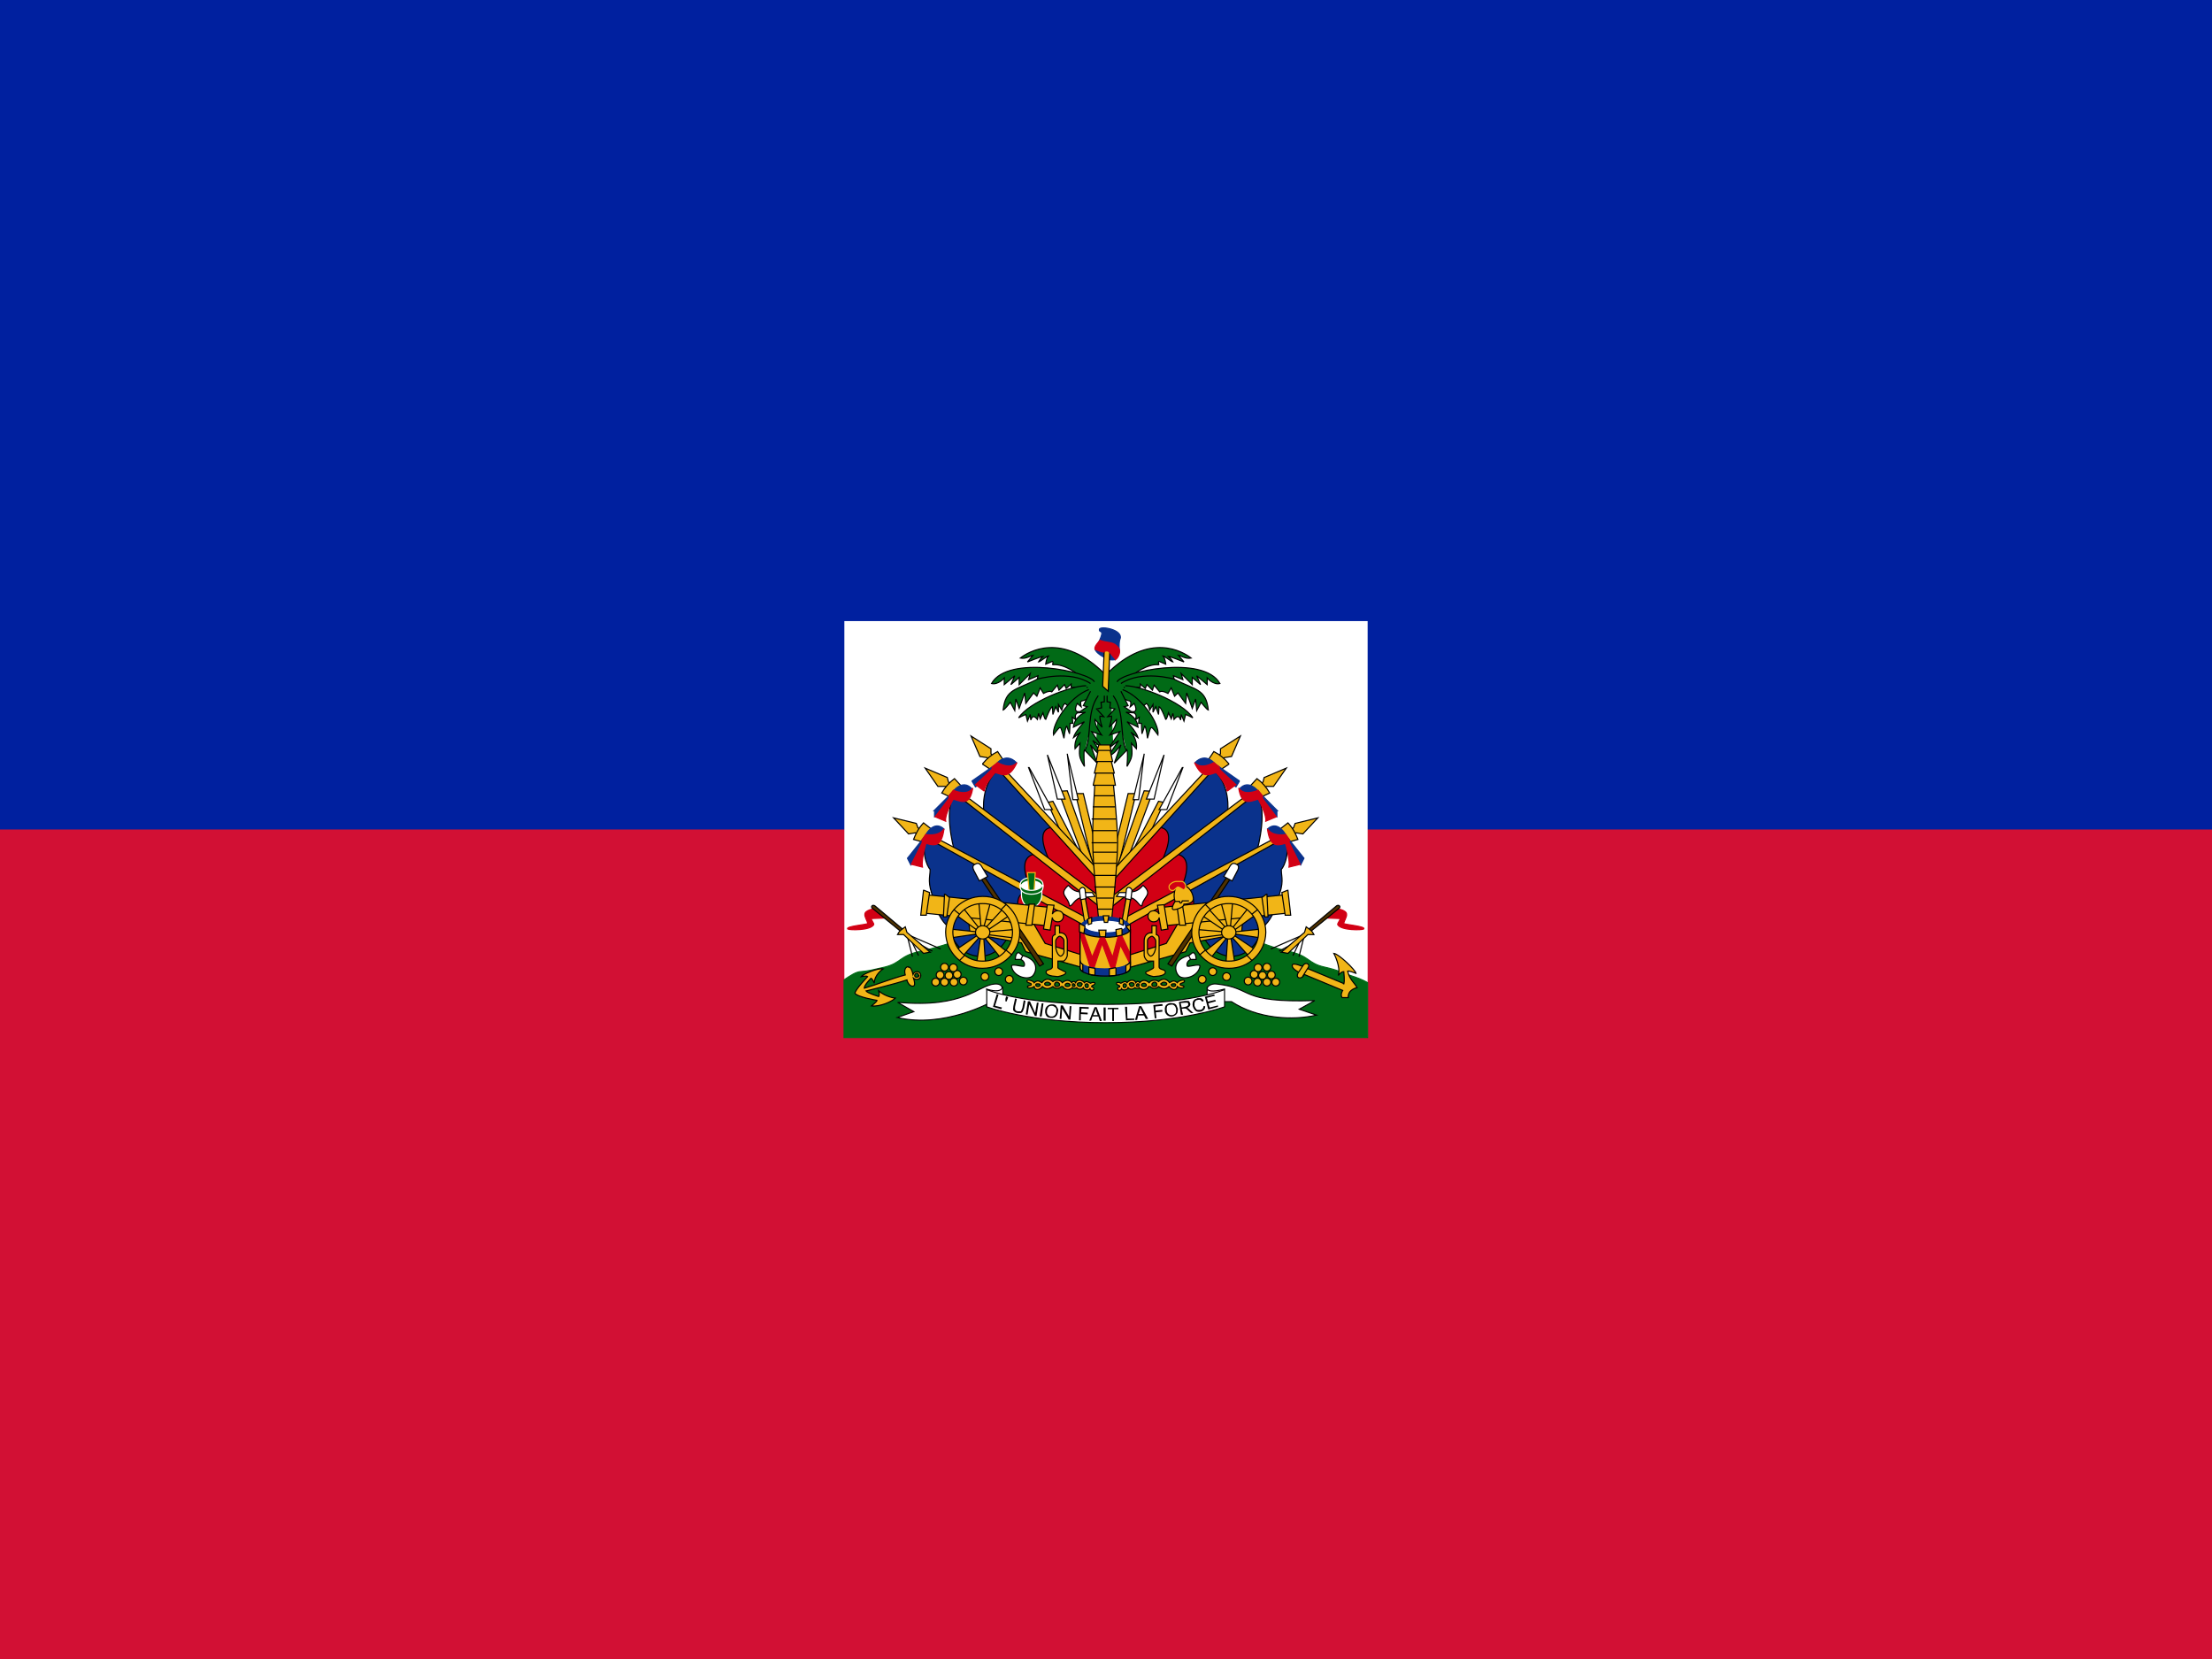
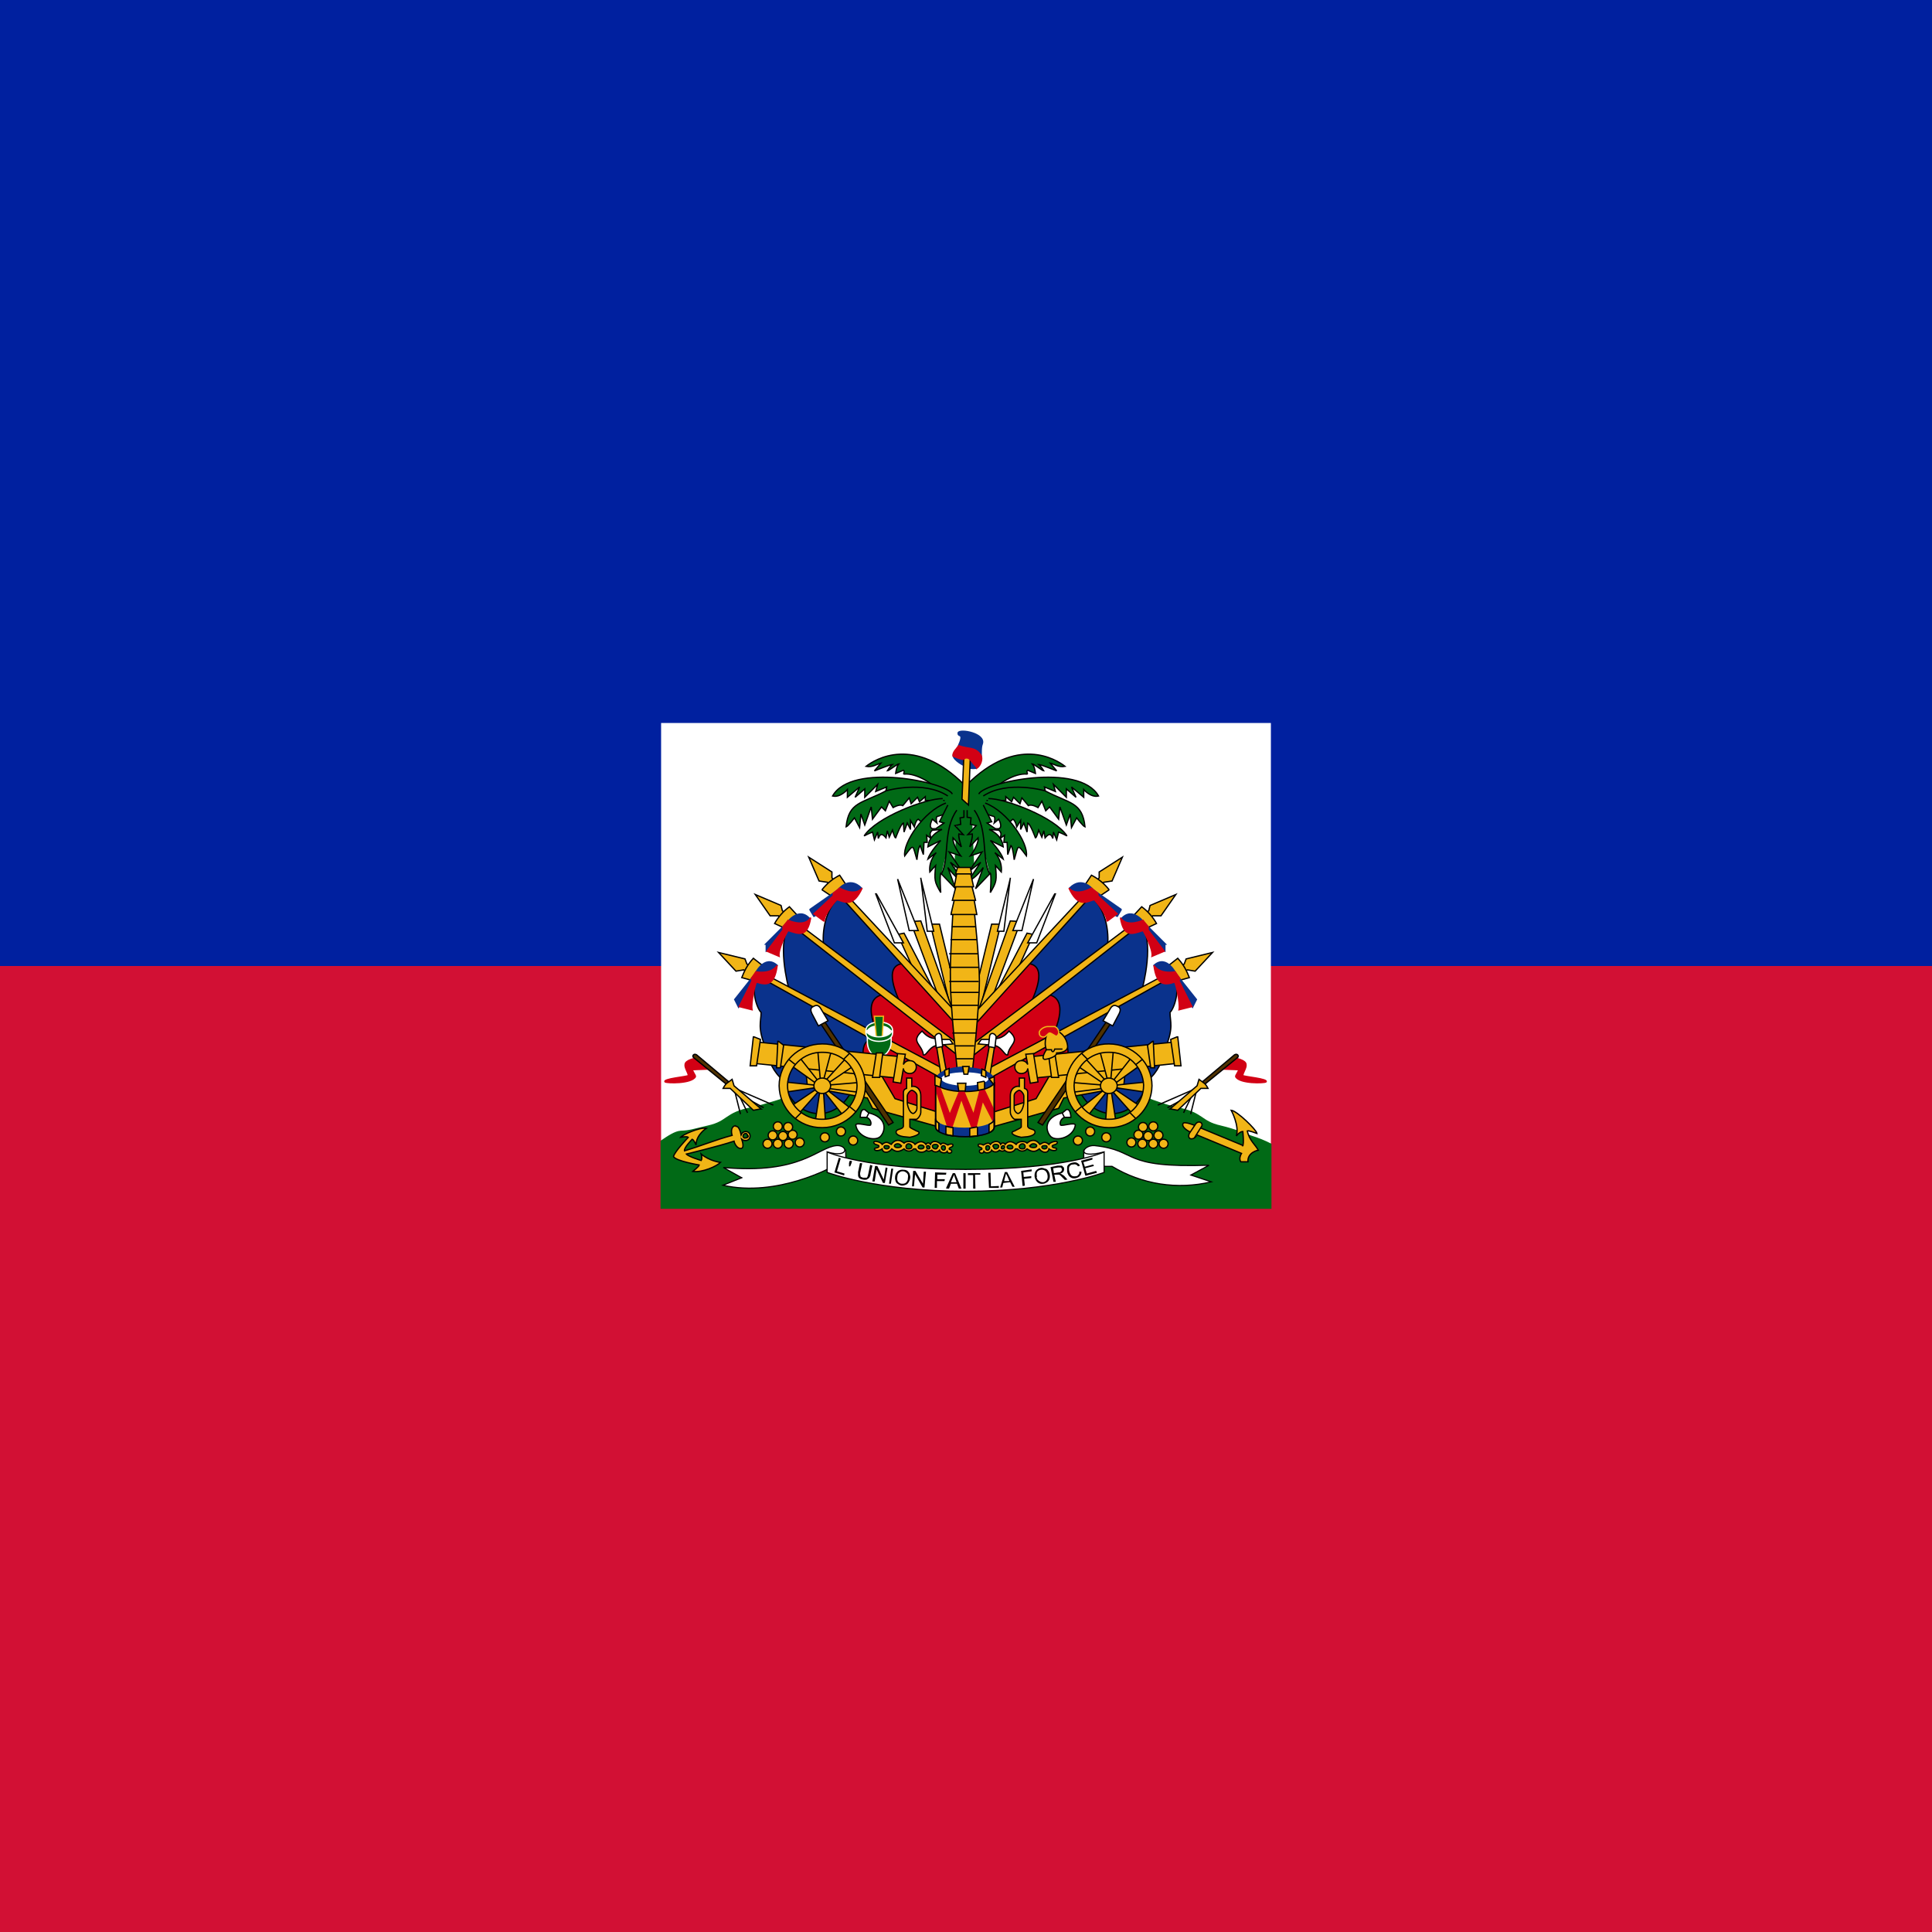
- <svg xmlns="http://www.w3.org/2000/svg" xmlns:xlink="http://www.w3.org/1999/xlink" id="flag-icons-ht" viewBox="0 0 640 480">
-   <path fill="#d21034" d="M0 0h640v480H0z" />
-   <path fill="#00209f" d="M0 0h640v240H0z" />
+ <svg xmlns="http://www.w3.org/2000/svg" xmlns:xlink="http://www.w3.org/1999/xlink" id="flag-icons-ht" viewBox="0 0 512 512">
+   <path fill="#d21034" d="M0 0h512v512H0z" />
+   <path fill="#00209f" d="M0 0h512v256H0z" />
  <g fill="#f1b517" stroke="#000" stroke-width=".2">
-     <path fill="#fff" stroke="none" d="M244.3 179.7h151.4v120.5H244.3z" />
-     <path fill="#016a16" stroke="#016a16" stroke-width=".3" d="m350.5 266.8-31 1-30.7.3s-15.8 5.8-22.3 7.1c-6.4 1.3-5.6 3.4-10.5 4.6-4 .9-4.5 1.1-6.8 1.3-1.5 0-3.2 1.2-5 2.4v16.7h151.5v-15.9c-1.6-.9-3.2-1.5-4.8-2-2.2-.8-3.7-1.6-7.7-2.5-5-1.1-4.2-3.3-10.6-4.6-6.5-1.3-22.1-8.4-22.1-8.4z" />
-     <g transform="translate(-80) scale(1.6)">
+     <path fill="#fff" stroke="none" d="M175.2 191.6h161.6v128.6H175.2z" />
+     <path fill="#016a16" stroke="#016a16" stroke-width=".3" d="m288.5 284.6-33 1-32.8.3s-16.8 6.3-23.7 7.7c-6.9 1.4-6 3.6-11.3 4.8-4.3 1-4.8 1.3-7.3 1.4-1.5.1-3.3 1.3-5.2 2.6v17.8h161.6v-17a31.8 31.8 0 0 0-5.2-2.1c-2.3-.8-4-1.7-8.2-2.7-5.3-1.2-4.4-3.4-11.3-4.8s-23.6-9-23.6-9z" />
+     <g transform="translate(-170.7) scale(1.70667)">
      <g id="a">
        <path d="M244.5 143.5h1.4l2.6 10.7-.6 3.4-3.4-14z" />
        <path fill="#fff" d="m243 136.3 1 8.3h1l-2-8.2z" />
        <path d="m245.7 154.6-4.3-11.5 1.6-.1 5 14-2.3-2.4z" />
        <path fill="#fff" d="m239.4 136.5 1.8 8h1.4l-3.2-8z" />
        <path d="m241.9 150.6-2.5-5.5 1-.2 4.7 9-3.2-3.3z" />
        <path fill="#fff" d="m236 138.8 2.9 7.6h1.4l-4.2-7.6z" />
        <path fill="#0a328c" d="m242.3 151.4-11.5-12.5c-3.6 2.8-2.9 8-2.9 8l13 10.2 1.3-5.7z" />
        <path fill="#d20014" d="m248.9 158.2-8.5-8.6c-3.6.2-.8 5.5-.6 6.2l9 7.7v-5.3z" />
        <path d="M248.1 156.8 230.6 138l-.7.5 18.6 20.6-.4-2.3zm-18.5-20-.4-.5v-.9l-3.6-2.3 1.6 3.7 1.3.2.3.4.8-.6z" />
        <path d="M227.7 138.1a8.4 8.4 0 0 1 2.7-2.2l1 1.5-2.2 1.8-1.5-1z" />
        <path fill="#0a328c" stroke="#0a328c" d="m225.8 141.3.6 1c.4-.1 4-3.5 4-3.5h2.7l.7-.9c-2-2-3.7.3-3.7.3l-4.3 3z" />
        <path fill="#d20014" stroke="#d20014" d="M228 143c0-1 1.8-3.2 2-3.3 1.3.4 2.5 1.2 3.9-1.8-1.2 1.4-3.5 0-3.5 0l-1 .8v.4l-3 2.8 1.5 1.1z" />
        <path fill="#0a328c" d="m237.3 154.7-14.4-11.4c-2.5 2.5-.4 10.2-.4 10.2l14 7.6.7-6.4z" />
        <path fill="#d20014" d="m249.2 164-11.9-9.6c-4 .6-.8 6.5-.6 7.2l12.5 6.8v-4.5z" />
        <path d="m248.7 162-25.6-19.2-.5.6 26.8 21-.7-2.4zm-26.8-20.2-.4-.4-.2-.8-4-1.7 2.3 3.3h1.3l.4.4.6-.8z" />
        <path d="M220.3 143.4a8.2 8.2 0 0 1 2.3-2.6l1.2 1.3-1.8 2.1-1.7-.8z" />
        <path fill="#0a328c" stroke="#0a328c" d="M219 146.6v1.1c.4-.2 3.7-3.7 3.7-3.7l2.5-.5.6-.8c-1.8-2.1-3.7.7-3.7.7l-3.2 3.2z" />
        <path fill="#d20014" stroke="#d20014" d="M221 148.5c-.2-1 1.2-3.8 1.4-4 1.6.5 3 1.2 3.5-2-1 1.6-3.5.4-3.5.4l-.8 1v.5l-2.5 3.3 1.9.8z" />
        <path fill="#0a328c" d="M236.2 161.7a2783.3 2783.3 0 0 1-18.5-10.5c-1.3 2.3-.1 5.5.5 6 0 1.5-.6 2.3.7 5.5.4 2 1.3 3.9 2.7 5 1.6 6.4 8.2 6.9 10.7 1.6l4-7.6z" />
        <path fill="#d20014" d="m248.3 168.5-12.5-7.3c-4 .5 0 8 .3 8.7l12.2 4.3v-5.7z" />
        <path d="m246.2 165.8-28.3-15-.5.6 30 16.7-1.2-2.3zM216.5 150l-.5-.3-.3-.8-4.1-1 2.7 2.9 1.2-.2.6.3.4-.9z" />
        <path d="M215.2 151.8c.4-1 .8-1.9 1.8-3l1.4 1.1-1.4 2.4-1.8-.5z" />
        <path fill="#0a328c" stroke="#0a328c" d="m214.1 155.2.6 1.2 3-4.6 2.5-.9.5-1c-2-1.8-3.5 1.4-3.5 1.4l-3.1 3.9z" />
        <path fill="#d20014" stroke="#d20014" d="M216.8 156.8c-.2-1 .5-4.2.7-4.3 1.5.5 2.8.6 3.2-2.6-1 1.5-3.3 1-3.3 1l-.7 1 .1.4-2 4 2 .5z" />
      </g>
      <use xlink:href="#a" width="100%" height="100%" transform="matrix(-1 0 0 1 499.9 0)" />
    </g>
-     <g transform="translate(-80) scale(1.6)">
+     <g transform="translate(-170.7) scale(1.70667)">
      <path fill="#016a16" stroke="#016a16" d="m248.8 125.6-.5 9h2.9l-.4-9 3-.3-.3-3.6-7.5.3v3.2l2.8.4z" />
      <g id="b" fill="#016a16">
        <path d="M249.8 121.9c-7.8-7.8-13.9-4-15.3-2.9 1 .2 1.8-.4 2.3-.5l-1 1.2s2.5-1 2.8-1c-.4.3-.8 1-.8 1 .2 0 1.6-1.1 1.8-1.1-.4.4-.5 1.5-.5 1.5l1.2-.5c.3.2-.1.6.1.6 2-.2 4.7 1.7 5 2.3" />
        <path d="M247.9 123.3c-.8-1.8-15.6-5-18.6.3 1.2.3 2.3-1 2.3-1v1.2l1.9-1.6-.7 1.6 1.5-1.3v1.3l2-2-.3 1.1 1.7-.7-.2 1" />
        <path d="M247.2 123.6c-3.8-2.5-9.6-.8-9.6-.8-3.8 2-5.8 1.7-6.2 5.6.3-.1 1.3-1.4 1.3-1.4l.8 1.5.2-2.1.6 1.7 1-2.8.2 1.9 1.4-1.9.6.6.6-1.5.6 1s1-.6 1.5-.3l1-1.2.3.9 1-1 .3.7.9-.8v.6h3" />
        <path d="M246.4 124c-2.7 0-10.3 2.9-12.2 5.8a13.3 13.3 0 0 1 1.3-.6l.3 1.2.5-1.2.1 1c.3-.8.6-.8 1.2-.1l.2-1.1.3 1 .5-1.1s.3 1.2.5 1.2c0 0 .8-2.2 1.2-2.3l.1 1.4.5-1.4.5 1v-1.4l.6 1s.2-1 .6-1.2l.8.7 3.4-2.5" />
        <path d="M246.9 124.7c-3.5 1.3-6.7 6.2-6.4 8.2 1.5-2 1.2-1.7 1.9.6 0 0 .2-2 .5-2.2l.5 1.4.1-1.9h.5l-.1-1.1.7.5c-.2-.7-.3-.9.4-1.5 0 0-1 .1-.2-1.5l.7.6s-.2-.7 0-1l2.6-.8" />
        <path d="m247.2 125-1.3 2.6.7.2-1.6 1.1 1.3-.1s-2 .7-2.2 2.7l2-1s-1.7 1.8-2 2.9l1.3-1s-1.2 1.2-1 3l.9-1c-.2 2.3-.2 2.5.8 4.2 0 0-.2-2.6 0-3l2.3 2.4-1.2-3.3s1.4 2 2.2 1.9l-1.8-2.7 1.8 1.4-2-3 1.8.6s-1.3-1.7-1.2-2.8l1.3 1.4s-.5-1.5-.4-2l.7.1-1.3-1.4.9-.2-.1-1 .6-.1v-1.1m-1.1 0c-2.2 3-1.1 7.5-2.4 9.9" />
      </g>
      <use xlink:href="#b" width="100%" height="100%" transform="matrix(-1 0 0 1 499.9 0)" />
      <path d="M251 166.5s1.1-10 1.1-14.2c0-3.4-.8-10.8-.8-10.8H248s-.5 7.4-.4 10.8c0 4.2 1.1 14.2 1.1 14.2h2.3z" />
      <path d="M247.7 142h4l-.5-2.7h-2.9l-.6 2.6z" />
      <path d="M248 139.8h3.5l-.7-2.7h-2.2l-.7 2.7z" />
      <path d="M248.2 137.7h3l-.6-2.7h-1.9l-.5 2.7z" />
      <path d="M250.7 134.7h-2l-.3 1h2.5l-.2-1zm.4 29.7h-2.6m2.8-2h-3m3.4-2h-3.8m4-2.1h-4m4-2.2h-4.1m4.2-2h-4.4m4.4-1.7h-4.6m4.6-2.2h-4.6m4.5-2.1h-4.5m4.3-2.2h-4.1m3.9-2h-3.7" />
      <path fill="#0a328c" stroke="#0a328c" d="M250 119c-.8-.3-2.3-1.3-1.9-1.9l.7-1.2c1-2.2 0-1.4 0-2-.2-.8 3.8-.2 3.8 1.3 0 .5-.3.2-.2 2.6l-.8 1.5a3.5 3.5 0 0 1-1.7-.2z" />
      <path d="m250.4 125-1-.9.3-7.1 1 .3-.3 7.6z" />
      <path fill="#d20014" stroke="#d20014" d="M251.7 119.3c.6-.4 1-1.5.6-2.1-1-1.3-1.7-.8-3.4-1.4-.3.4-1 1-.9 1.6 2.3 1 1.4.2 2.2.3.4 0 .6.5 1.5 1.5z" />
    </g>
-     <g transform="translate(-80) scale(1.6)">
+     <g transform="translate(-170.7) scale(1.70667)">
      <use xlink:href="#c" width="100%" height="100%" transform="matrix(1 0 0 -1 0 320.4)" />
      <path fill="#016a16" stroke="#fff" stroke-linecap="round" d="M238.4 161.8c0 1.2-.9 2.3-1.9 2.3s-1.8-1-1.8-2.4v-1.2h3.7v1.2z" />
      <ellipse cx="236.5" cy="160.1" fill="#fff" stroke="none" rx="1.8" ry=".9" />
      <path fill="#016a16" stroke="#f1b517" d="m236.1 161-.3-3.2h1.4l-.2 3.3h-.9z" />
      <path id="c" fill="#016a16" stroke="#fff" stroke-linecap="round" d="M238.5 160.1c-.2.5-1 .9-2 .9s-1.7-.4-2-.9a.8.8 0 0 0 0 .4c0 .7.9 1.2 2 1.2 1.2 0 2.1-.5 2.1-1.2a.8.8 0 0 0 0-.4z" />
      <g id="d">
        <path d="m246 172.8-7-2.2-3.1-5.3-10.9-.5.4 4 9.3 1.7.8 1.6 10.7 3-.2-2.3z" />
        <path fill="#503200" d="m238.7 174.3-11.2-16.5-.5.5 11 16.4.7-.4z" />
        <path fill="#fff" d="m228.6 158.5-1.2-2c-.3-.4-.6-.5-1.1-.2-.5.2-.4.7-.2 1.1l1 1.9 1.5-.8z" />
        <path d="m240 164.1-22.5-2.3-.6 3.3 22.4 2.3.7-3.3z" />
        <path d="m217 161-.5 4.5h1l.6-4.1-1-.4zm3.8.7-.2 4.1h.6l.5-3.5-.8-.6zm15.3 1.8-.6 3.8h1.1l.5-3.8h-1zm3.3.1-.7 4.4 1.2.2.4-2.3c0 .5.5.8 1 .8.6 0 1-.5 1-1 0-.6-.4-1-1-1a1 1 0 0 0-1 .6l.3-1.6-1.2-.1zm-8 .7-3.2 3.5.4.4 4-2.7-1.3-1.2zM224 173l3.1-3.5-.3-.4-4 2.7 1.2 1.2zm8.1-.9-3.7-2.9-.4.3 3 3.8 1.1-1.2zm-9.3-6.7 3.9 2.8.4-.3-3-3.8-1.3 1.3zm4.2-2.3.4 4.6h.5l1.2-4.5-2.1-.1zm1.2 11-.3-4.5h-.6l-.7 4.6h1.6zm5.1-6-4.8.4v.5l4.8.6V168zm-11.4 1.5 4.7-.7v-.4l-4.8-.5v1.6z" />
        <ellipse cx="227.7" cy="168.6" rx="1.3" ry="1.2" />
        <path fill-rule="evenodd" stroke-linecap="round" d="M234.4 168.6c0 3.5-3 6.5-6.7 6.5a6.6 6.6 0 0 1-6.7-6.5c0-3.6 3-6.5 6.7-6.5a6.6 6.6 0 0 1 6.7 6.5zm-1.3 0a5.3 5.3 0 0 1-5.4 5.2 5.3 5.3 0 0 1-5.4-5.3 5.3 5.3 0 0 1 5.4-5.1 5.3 5.3 0 0 1 5.4 5.2z" />
        <path d="m223.5 165.3-1-.8m8.5 0 1-1m1 9.2-1.1-.9m-8.4 1.9 1-1m21.7-10.6 1.1 6-.9.4-1-6.3h.8z" />
        <path fill="#fff" d="M245.6 161.4c-.5-.3-1.2.1-2.4-1.3-1.9 1.7 0 2 .2 3.7.5.2.9-1.4 2.3-1.5l2.3-.2-.5-.7h-2z" />
        <path fill="#fff" d="m246.4 162.5-.2-1.7c-.3-.7-1-.1-1 .2l.2 1.7 1-.2z" />
        <path fill-rule="evenodd" d="M240.8 167.4v1.6c-.6.2-.5.6-.5 1.2v4.7c-.1.4-.7.4-1 .6-.3.3-.2.8 1 1l1 .1c1.5-.3 1.8-.8 1-1-.3-.2-.9-.4-1-.6v-1.2h1c.2 0 .7-.6.7-1.1v-2.5c0-1.4-1-1.6-1.4-1.5v-1.3h-.8zm1.6 2.7c0-.4-.6-.8-.8-.8-.2 0-.7.5-.7.9v1c0 .4.3 1.6.9 1.7.2 0 .6-.4.6-.8v-2z" />
        <path fill="#fff" d="M234.3 172.3c-.7-.2-.7 1.2-.7 1.2h1c.5.2.8.8.6 1.2-.3.2-2.2-.5-2.3 0 .3 1.9 2.9 2.6 3.8 1.8.9-.9 1.1-3-1.8-3.7l-.6-.5zm.6.6-.3.6" />
        <path d="m215 173-1-4m2.1 3.8-1.5-3.1m4 2.3-3.3-1.8m4.8 1.4-6.2-2.7" />
        <path fill="#d20014" stroke="#d20014" d="m210.2 166-2.6.1c-.2.1.5.9.4 1.1-.6 1.1-4.4 1-4.7.8-.5-.5 3.5-.8 3.6-1 0-.4-.6-1.2-.5-1.7 0-.7 1.7-1 1.7-1l2.1 1.7z" />
        <path fill="#503200" d="m213.2 168-5-4.2s-.3-.2-.5 0 0 .4 0 .4l5.4 4.4.1-.5z" />
        <path d="m218.2 172.2-4.2-3.6-.3-1-.8.6c-.3.2-.6.8-.6.8h1.1l3.6 3.4 1.1-.2z" />
        <circle cx="232.5" cy="177.1" r=".7" />
        <circle cx="230.6" cy="175.7" r=".7" />
        <circle cx="228.1" cy="176.6" r=".7" />
        <circle cx="224.2" cy="177.4" r=".7" />
        <circle cx="222.5" cy="177.6" r=".7" />
        <circle cx="220.8" cy="177.6" r=".7" />
        <circle cx="219.2" cy="177.6" r=".7" />
        <circle cx="220" cy="176.3" r=".7" />
        <circle cx="221.6" cy="176.4" r=".7" />
        <circle cx="223.1" cy="176.2" r=".7" />
        <circle cx="222.4" cy="175" r=".7" />
        <circle cx="220.8" cy="174.9" r=".7" />
        <path fill-rule="evenodd" d="M236.5 178c0-.3-.8-.2-.8-.6 0-.4 1.2 0 1.3.3.7-.6 1-.2 1.4 0 .6-.8 1.3-.8 2-.2.4-.4 1.4-.3 1.7.2.7-.6 1.3-.5 1.7 0 .2-.3.5-.3.7 0 .3-.7 1.2-.5 1.6 0 .3-.4.7-.1 1.1.1.3-.2.8-.2.8 0 0 .4-.6.3-.6.6 0 .2.4 0 .4.4 0 .3-.6.4-.7 0-.3.4-1.1.2-1.2-.2a.8.8 0 0 1-1.2 0c-.3.2-.7.2-.8 0-.5.5-1.4.4-1.7-.2h-.3a1 1 0 0 1-1.5 0c-.9.6-1.4.4-1.9 0-.5.7-1.4.7-1.5 0-.4.3-1.2.4-1.2 0 0-.2.7-.1.7-.4zm1.6.1c0 .2-.2.3-.4.3s-.4-.1-.4-.3.1-.2.4-.2.4.1.4.2zm1.9-.2c0 .2-.3.3-.6.3s-.5-.1-.5-.3c0-.1.2-.3.5-.3s.5.2.5.3zm3.5.2c0 .2-.2.3-.5.3s-.4-.1-.4-.3c0-.1.2-.3.4-.3s.5.1.5.3zm-1.9 0c0 .2-.2.3-.5.3s-.4-.1-.4-.4c0-.2.2-.4.4-.4s.5.2.5.4zm4 0c0 .1-.1.3-.3.3-.3 0-.5-.2-.5-.4s.2-.3.5-.3c.2 0 .4.1.4.3zm-1.2 0c0 .2 0 .3-.2.3s-.3-.1-.3-.3.1-.2.3-.2l.2.2zm2.4.1c0 .2 0 .4-.3.4-.1 0-.3-.2-.3-.4s.2-.3.3-.3c.2 0 .3.1.3.3z" />
      </g>
      <use xlink:href="#d" width="100%" height="100%" transform="matrix(-1 0 0 1 499.9 0)" />
      <path fill="#0a328c" stroke="#0a328c" d="M249.8 165.7c-2.5 0-4.5 1-4.5 2.1 0 .2 0 .4.2.6.5.6 2.3 1 4.4 1 2 0 3.6-.3 4.2-.9.2-.2.3-.4.3-.7 0-1.1-2-2-4.6-2z" />
      <path d="M254.4 168v7c0 .9-2 1.5-4.5 1.5s-4.6-.6-4.6-1.5v-7c0 .8 2 1.5 4.5 1.5 2.6 0 4.6-.7 4.6-1.5z" />
      <path fill="#d20014" stroke="#d20014" d="M245.3 168v1l2.2 7 1.8-5.4 2 5.5 1.3-5.2 1.8 3.5v-1.9l-1.6-3.4a8.3 8.3 0 0 1-.6.2l-1 3.8-1.5-3.6a14.5 14.5 0 0 1-.7 0l-1.5 3.6-1.6-4.4c-.4-.2-.6-.5-.6-.7z" />
      <path fill="#0a328c" stroke="#0a328c" d="M254.4 173.7v1.3c0 .9-2 1.5-4.5 1.5s-4.6-.6-4.6-1.5v-1.3c0 .9 2 1.5 4.5 1.5 2.6 0 4.6-.6 4.6-1.5z" />
      <path d="m251.7 175-1.1.2v1.3l1.2-.1v-1.3zm-4.8-.1v1.3l1.1.2v-1.3a8.9 8.9 0 0 1-1.1-.2zm-1.6-1.2v1.3c0 .3.2.5.5.7v-1.3c-.3-.2-.5-.4-.5-.7zm9.1.2c0 .2-.4.5-.8.7v1.3c.5-.2.8-.5.8-.9v-1z" />
      <path fill="none" d="M254.4 168v7c0 .9-2 1.5-4.5 1.5s-4.6-.6-4.6-1.5v-7" />
      <path fill="#fff" stroke="#fff" d="M253.4 167.5c0 .5-1.6 1-3.5 1-2 0-3.6-.5-3.6-1s1.6-.9 3.5-.9c2 0 3.6.4 3.6 1z" />
      <path d="m248.7 168.2.2 1.2h1l.1-1.2h-1.3zm4.1-.3-1 .2.1 1.2 1-.2V168zm-5.4-2-.7.3.1 1 .6-.2v-1zm2.4-.3h-.3l.2 1.2h.6l.2-1.2a9.7 9.7 0 0 0-.7 0zm2.7.4-.1 1 .7.3v-1a5.3 5.3 0 0 0-.6-.3zm-6.5 2.8.2-1.3-1-.5v1.5l.8.3zm8.4-.3v-1.3l-.8.3.8 1zm9.3-8.5c.8 0 2 1 2.1 2.5 0 1-1.7 1-1.7 1 0 .5-1 .9-1.8 1-.8 0 .2-1.5.2-1.5-.5-1.3.2-2.7.2-2.7l1-.3z" />
      <path d="M262.5 163h.8s0 .3.2.3.3-.4.3-.4h1.2" />
      <path fill="#d20014" stroke="#f1b517" d="M264.1 160.9c.7-.5.1-1.5-.4-1.5h-1c-.6 0-1.4.6-1.3 1 0 .5.4.7.8.6.2 0 .6-.6.8-.6.3 0 1 .6 1.1.5z" />
      <path fill-rule="evenodd" d="M214.2 174.8c-.6.1-.7.8-.5 1.5-2.6.7-5 1.7-7.4 2.4-.1-.5 1.2-1.8 1.2-1.8.3.1.6.9.6.9 0-1.6 1.6-2.6 1.6-2.6-1-.2-3.7 1-4 1.4 0 0 1-.2 1.2 0 0 0-2.2 2.3-2.3 3 .4.7 4 1.3 4 1.3 0 .2-1 1-1 1 1.5.2 3.7-.8 4.3-1.4 0 0-1.7-.2-3-1.3 0 0 .2.7 0 1 0 0-2-.6-2.3-1 0 0 5-1.2 7.4-2 .1.5.6 1.3 1.2 1.1.3-.1.2-.8 0-1.4a.8.8 0 0 0 .6.2c.4 0 .7-.3.7-.7 0-.4-.3-.7-.7-.7a.8.8 0 0 0-.7.5c-.1-.5-.4-1.4-.8-1.3zm2 1.6c0 .2-.2.3-.4.3a.3.3 0 0 1-.4-.3c0-.2.2-.4.4-.4s.3.2.3.4z" />
      <path d="M293 177.9c.2-.4 0-2.2 0-2.2-.5 0-1 .7-1 .7.5-1.6-.8-4-.8-4 .9.1 3.9 3 4 3.6 0 0-1.3-.5-1.5-.4.3 1.5 1.3 2.2 1.7 3 0 0-1.7.3-1.6 1.8h-1.1c-.4-.5.1-1.3.1-1.3l-7.7-3.2c-.5-.2-1.6-.8-1.4-1.4.1-.5 2 .3 2.4.5l7 2.9z" />
      <path d="m285.6 176.5 1-1.6c.3-.5-.4-1-.9-.4l-1 1.5c-.4.9.5 1.1 1 .5z" />
    </g>
    <g fill="#fff" stroke-width=".3">
-       <path d="m290.2 288.6-.1-3-3.5.3-.2 3.1 3.8-.4z" />
-       <path d="m264.4 292.7-4.7-2.7c19.4 1.8 23.4-5 28.1-5.3 3-.3 3.3 3.2-2.3 1.5l1.5 3.6s-13.8 7.8-27.4 4.6l4.8-1.7zm84.8-4.1.1-3 4.3.2.2 3.1-4.6-.3z" />
-       <path d="m375.9 292 4.5-2.5c-22.4.7-17.3-3.6-28.4-4.8-3-.4-5 3.4 2.2 1.5l-1.4 3.6h3.5c7.6 5 17.8 5.5 24.6 3.9l-5-1.7z" />
-       <path d="M285.5 286.3v5s12.3 4.6 34.4 4.6c22.2 0 34.4-4.6 34.4-4.6v-5s-9.3 4.3-34.4 4.3c-25 0-34.4-4.3-34.4-4.3z" />
+       <path d="m224.2 307.8-.1-3-3.8.1-.2 3.4 4.1-.5z" />
+       <path d="m196.7 312.2-5-2.8c20.7 1.9 25-5.4 30-5.8 3-.2 3.5 3.4-2.4 1.7l1.5 3.8s-14.8 8.3-29.2 5l5-2zm90.5-4.4v-3h4.7l.2 3.4-5-.4z" />
+       <path d="m315.6 311.4 4.8-2.6c-23.8.8-18.4-3.9-30.3-5.2-3-.3-5.4 3.7 2.4 1.7l-1.5 3.8h3.7a35 35 0 0 0 26.3 4.1l-5.4-1.8z" />
+       <path d="M219.2 305.3v5.4s13.2 5 36.7 5c23.6 0 36.7-5 36.7-5v-5.4s-10 4.6-36.7 4.6c-26.6 0-36.7-4.6-36.7-4.6z" />
    </g>
-     <path fill="#000" stroke="none" d="m287.3 291.3 1.1-3.7.5.2-1 3.2 2 .5-.2.5-2.4-.7zm3.6-1.6v-.7l.2-.7.6.2-.2.6-.3.7-.3-.1zm5.3-.3.5.2-.4 2.1-.4 1a1.2 1.2 0 0 1-.5.4h-1a2 2 0 0 1-.9-.4 1 1 0 0 1-.4-.6l.1-1 .5-2.2.5.1-.5 2.2a2.1 2.1 0 0 0 0 .8.7.7 0 0 0 .2.4l.5.2h1l.4-1 .4-2.2zm.6 4 .6-3.7h.6l1.5 3.4.5-3h.5l-.6 3.9-.5-.1-1.6-3.3-.5 3-.5-.1zm4 .7.6-3.8h.5l-.5 3.8h-.5zm1.6-1.7c0-.6.3-1.1.7-1.4a2 2 0 0 1 1.4-.4c.4 0 .7.1 1 .3l.5.8c.2.3.2.7.1 1a2.2 2.2 0 0 1-.3 1 1.7 1.7 0 0 1-.8.7 2 2 0 0 1-1 .1 2 2 0 0 1-1-.3 1.7 1.7 0 0 1-.5-.8 2.1 2.1 0 0 1-.1-1zm.5 0c0 .5 0 1 .3 1.2.2.3.5.5.9.5s.7 0 1-.3c.3-.2.4-.6.5-1a1.9 1.9 0 0 0 0-1 1.2 1.2 0 0 0-.5-.5 1.3 1.3 0 0 0-.7-.3c-.3 0-.7 0-1 .3-.2.2-.4.6-.5 1.2zm3.7 2.3.3-3.8h.6l1.8 3.2.2-3h.5l-.3 3.9h-.5l-1.9-3.2-.2 3h-.5zm5.6.4.1-3.8 2.7.1v.5l-2.1-.1-.1 1.1 1.9.1v.5l-2-.1v1.8h-.5zm3 .1 1.5-3.8h.6l1.5 4h-.6l-.4-1.3h-1.7l-.4 1.2h-.6zm1-1.5h1.4l-.4-1a9.8 9.8 0 0 1-.2-.9l-.2.8-.5 1.1zm3.1 1.6v-3.8h.6v3.8h-.6zm2.5 0V292h-1.3v-.4h3.1v.4h-1.3v3.4h-.5zm4 0-.3-4h.6l.1 3.4h2v.4l-2.5.1zm2.6-.2 1.2-4h.6l2 3.7h-.7l-.5-1h-1.7l-.3 1.3h-.6zm1-1.7h1.4l-.5-1-.4-.9a4.8 4.8 0 0 1-.1.8l-.4 1.1zm4.7 1.2-.4-3.8 2.6-.3.1.5-2.1.2v1.2l2-.2v.5l-1.9.2.2 1.7h-.5zm3-2.1a2 2 0 0 1 .2-1.6 2 2 0 0 1 1.3-.7l1 .1c.4.1.6.3.8.6l.4 1-.1 1a1.6 1.6 0 0 1-.6.8 2 2 0 0 1-.9.4 2 2 0 0 1-1-.1 1.7 1.7 0 0 1-.8-.6 2.1 2.1 0 0 1-.4-1zm.5-.1c0 .4.2.8.5 1 .3.3.6.3 1 .3s.7-.2 1-.5c.2-.3.2-.7.2-1.2a2 2 0 0 0-.3-.8 1.3 1.3 0 0 0-.6-.5 1.4 1.4 0 0 0-.7 0c-.4 0-.7.1-1 .4-.1.3-.2.7-.1 1.3zm4.1 1.3-.6-3.8 1.7-.3h.8c.2 0 .4 0 .5.2l.3.6c0 .3 0 .5-.2.7-.1.2-.4.4-.7.5a1.4 1.4 0 0 1 .3.1l.5.5 1 .9h-.7l-.7-.6a7.4 7.4 0 0 0-.5-.5 1.2 1.2 0 0 0-.3-.2.8.8 0 0 0-.3 0h-.3l-.6.1.4 1.7h-.6zm.2-2.2 1-.2a1.7 1.7 0 0 0 .6-.2.6.6 0 0 0 .3-.6.6.6 0 0 0-.2-.4h-.7l-1.3.1.3 1.3zm6.3-.4h.5c0 .4-.1.8-.3 1a2 2 0 0 1-1 .6 2 2 0 0 1-1 0 1.6 1.6 0 0 1-.8-.6 2.6 2.6 0 0 1-.5-1 2.2 2.2 0 0 1 0-1c0-.4.3-.7.5-.9l.9-.4h1c.4.2.6.4.8.8l-.5.2a1.2 1.2 0 0 0-.5-.5 1.1 1.1 0 0 0-.7 0 1 1 0 0 0-.7.3 1.1 1.1 0 0 0-.3.7v.7a2.3 2.3 0 0 0 .4.8c.1.2.3.4.6.4h.7a1.1 1.1 0 0 0 .6-.3c.2-.2.3-.5.3-.8zm1.4 1-1-3.7 2.7-.7.2.4-2.3.6.3 1.1 2.1-.5.2.4-2.2.6.4 1.2 2.4-.6v.4l-2.8.8z" />
+     <path fill="#000" stroke="none" d="m221.1 310.8 1.2-4 .5.2-1 3.4 2 .6-.1.5-2.6-.8zm3.9-1.8v-.8l.2-.6.6.1-.2.7-.3.7h-.3zm5.6-.3.6.2-.5 2.3c0 .4-.2.7-.4 1l-.6.4a2 2 0 0 1-1 0 2 2 0 0 1-1-.4 1.1 1.1 0 0 1-.3-.6v-1l.5-2.4.6.1-.5 2.3c-.1.4-.1.7 0 .8 0 .2 0 .4.2.5l.5.2h1c.2-.2.3-.5.4-1l.5-2.4zm.6 4.3.7-4h.6l1.7 3.6.5-3.2.5.1-.7 4h-.5l-1.7-3.6-.5 3.2h-.6zm4.4.7.6-4h.5l-.6 4h-.5zm1.6-1.8a2.2 2.2 0 0 1 .7-1.5 2 2 0 0 1 1.6-.4c.4 0 .7.1 1 .3.3.3.5.5.6.9.1.3.2.7.1 1.1a2.4 2.4 0 0 1-.4 1c-.2.4-.5.6-.8.7a2.2 2.2 0 0 1-1 .2 2 2 0 0 1-1-.4c-.4-.2-.6-.5-.7-.9a2.2 2.2 0 0 1-.1-1zm.6 0c-.1.6 0 1 .2 1.3.3.3.6.5 1 .5s.8 0 1.1-.3c.3-.3.5-.6.5-1.2a2 2 0 0 0 0-.9 1.3 1.3 0 0 0-.5-.6 1.4 1.4 0 0 0-.7-.3c-.4 0-.7 0-1 .3-.4.2-.6.7-.6 1.3zm3.9 2.5.3-4.1h.6l2 3.4.2-3.2h.6l-.4 4.2h-.5l-2-3.5-.3 3.2h-.5zm6 .4.1-4.1 3 .1-.1.5h-2.3v1.2h2l-.1.5h-2v1.8h-.6zm3 .1 1.8-4h.6l1.7 4.1h-.7l-.5-1.3H252l-.5 1.3h-.6zm1.3-1.6h1.5l-.4-1.1a10.9 10.9 0 0 1-.3-.9c0 .3-.2.5-.3.8l-.5 1.2zm3.3 1.7v-4.1h.6v4.1h-.6zm2.6 0v-3.6h-1.4v-.5h3.3v.4h-1.4l.1 3.7h-.6zm4.2-.1-.2-4.1h.6l.1 3.6 2.1-.1v.5h-2.6zm2.9-.1 1.3-4.2h.6l2 3.9h-.6l-.6-1.2-1.8.2-.3 1.2h-.6zm1-1.8h1.5l-.5-1.2a11 11 0 0 1-.4-.8 5.3 5.3 0 0 1-.2.8l-.3 1.2zm5 1.3-.4-4 2.8-.4v.5l-2.2.3.1 1.2 2-.2v.5l-1.9.2.2 1.8-.5.1zm3.2-2.3c-.1-.7 0-1.3.3-1.7a2 2 0 0 1 1.4-.8 2 2 0 0 1 1 .2c.4 0 .7.3.9.6a2.5 2.5 0 0 1 .3 2.2 1.7 1.7 0 0 1-.6.8c-.3.2-.7.4-1 .4a2 2 0 0 1-1.1-.1 1.9 1.9 0 0 1-.8-.7 2.3 2.3 0 0 1-.4-1zm.5-.1c.1.5.3.9.6 1 .3.3.7.4 1.1.4.4 0 .8-.3 1-.6.2-.3.3-.7.2-1.3a2 2 0 0 0-.3-.8 1.3 1.3 0 0 0-.6-.5 1.4 1.4 0 0 0-.8-.1 1.4 1.4 0 0 0-1 .5c-.2.3-.2.8-.1 1.4zm4.5 1.4-.8-4 1.9-.4h.9c.2 0 .4.1.5.3.2.1.3.3.3.6a1 1 0 0 1-.2.7c-.1.2-.4.4-.8.5l.4.2.6.4.9 1-.7.1-.7-.7a8 8 0 0 0-.5-.5 1.3 1.3 0 0 0-.3-.2.9.9 0 0 0-.3 0h-1l.4 1.9h-.6zm.1-2.4 1.2-.2c.3 0 .5 0 .6-.2a.6.6 0 0 0 .3-.6.6.6 0 0 0-.3-.5h-.7l-1.3.2.2 1.3zm6.7-.4h.6c0 .4-.1.8-.4 1.1-.2.3-.6.5-1 .6a2 2 0 0 1-1.1 0 1.7 1.7 0 0 1-.9-.7 2.7 2.7 0 0 1-.4-1v-1.1c0-.4.2-.7.5-.9a2 2 0 0 1 1-.4 1.8 1.8 0 0 1 1 0c.4.2.7.4.9.8l-.5.2a1.3 1.3 0 0 0-.6-.5 1.2 1.2 0 0 0-.7 0c-.4 0-.6.1-.8.3a1 1 0 0 0-.3.7 2.5 2.5 0 0 0 .4 1.6c.2.3.4.4.6.5.3 0 .5.1.8 0 .3 0 .5-.1.7-.4.2-.2.3-.5.2-.8zm1.6 1-1.1-3.9 3-.8v.5l-2.4.7.4 1.2 2.2-.6.2.4-2.3.6.4 1.4 2.5-.7.2.5-3 .8z" />
  </g>
</svg>
